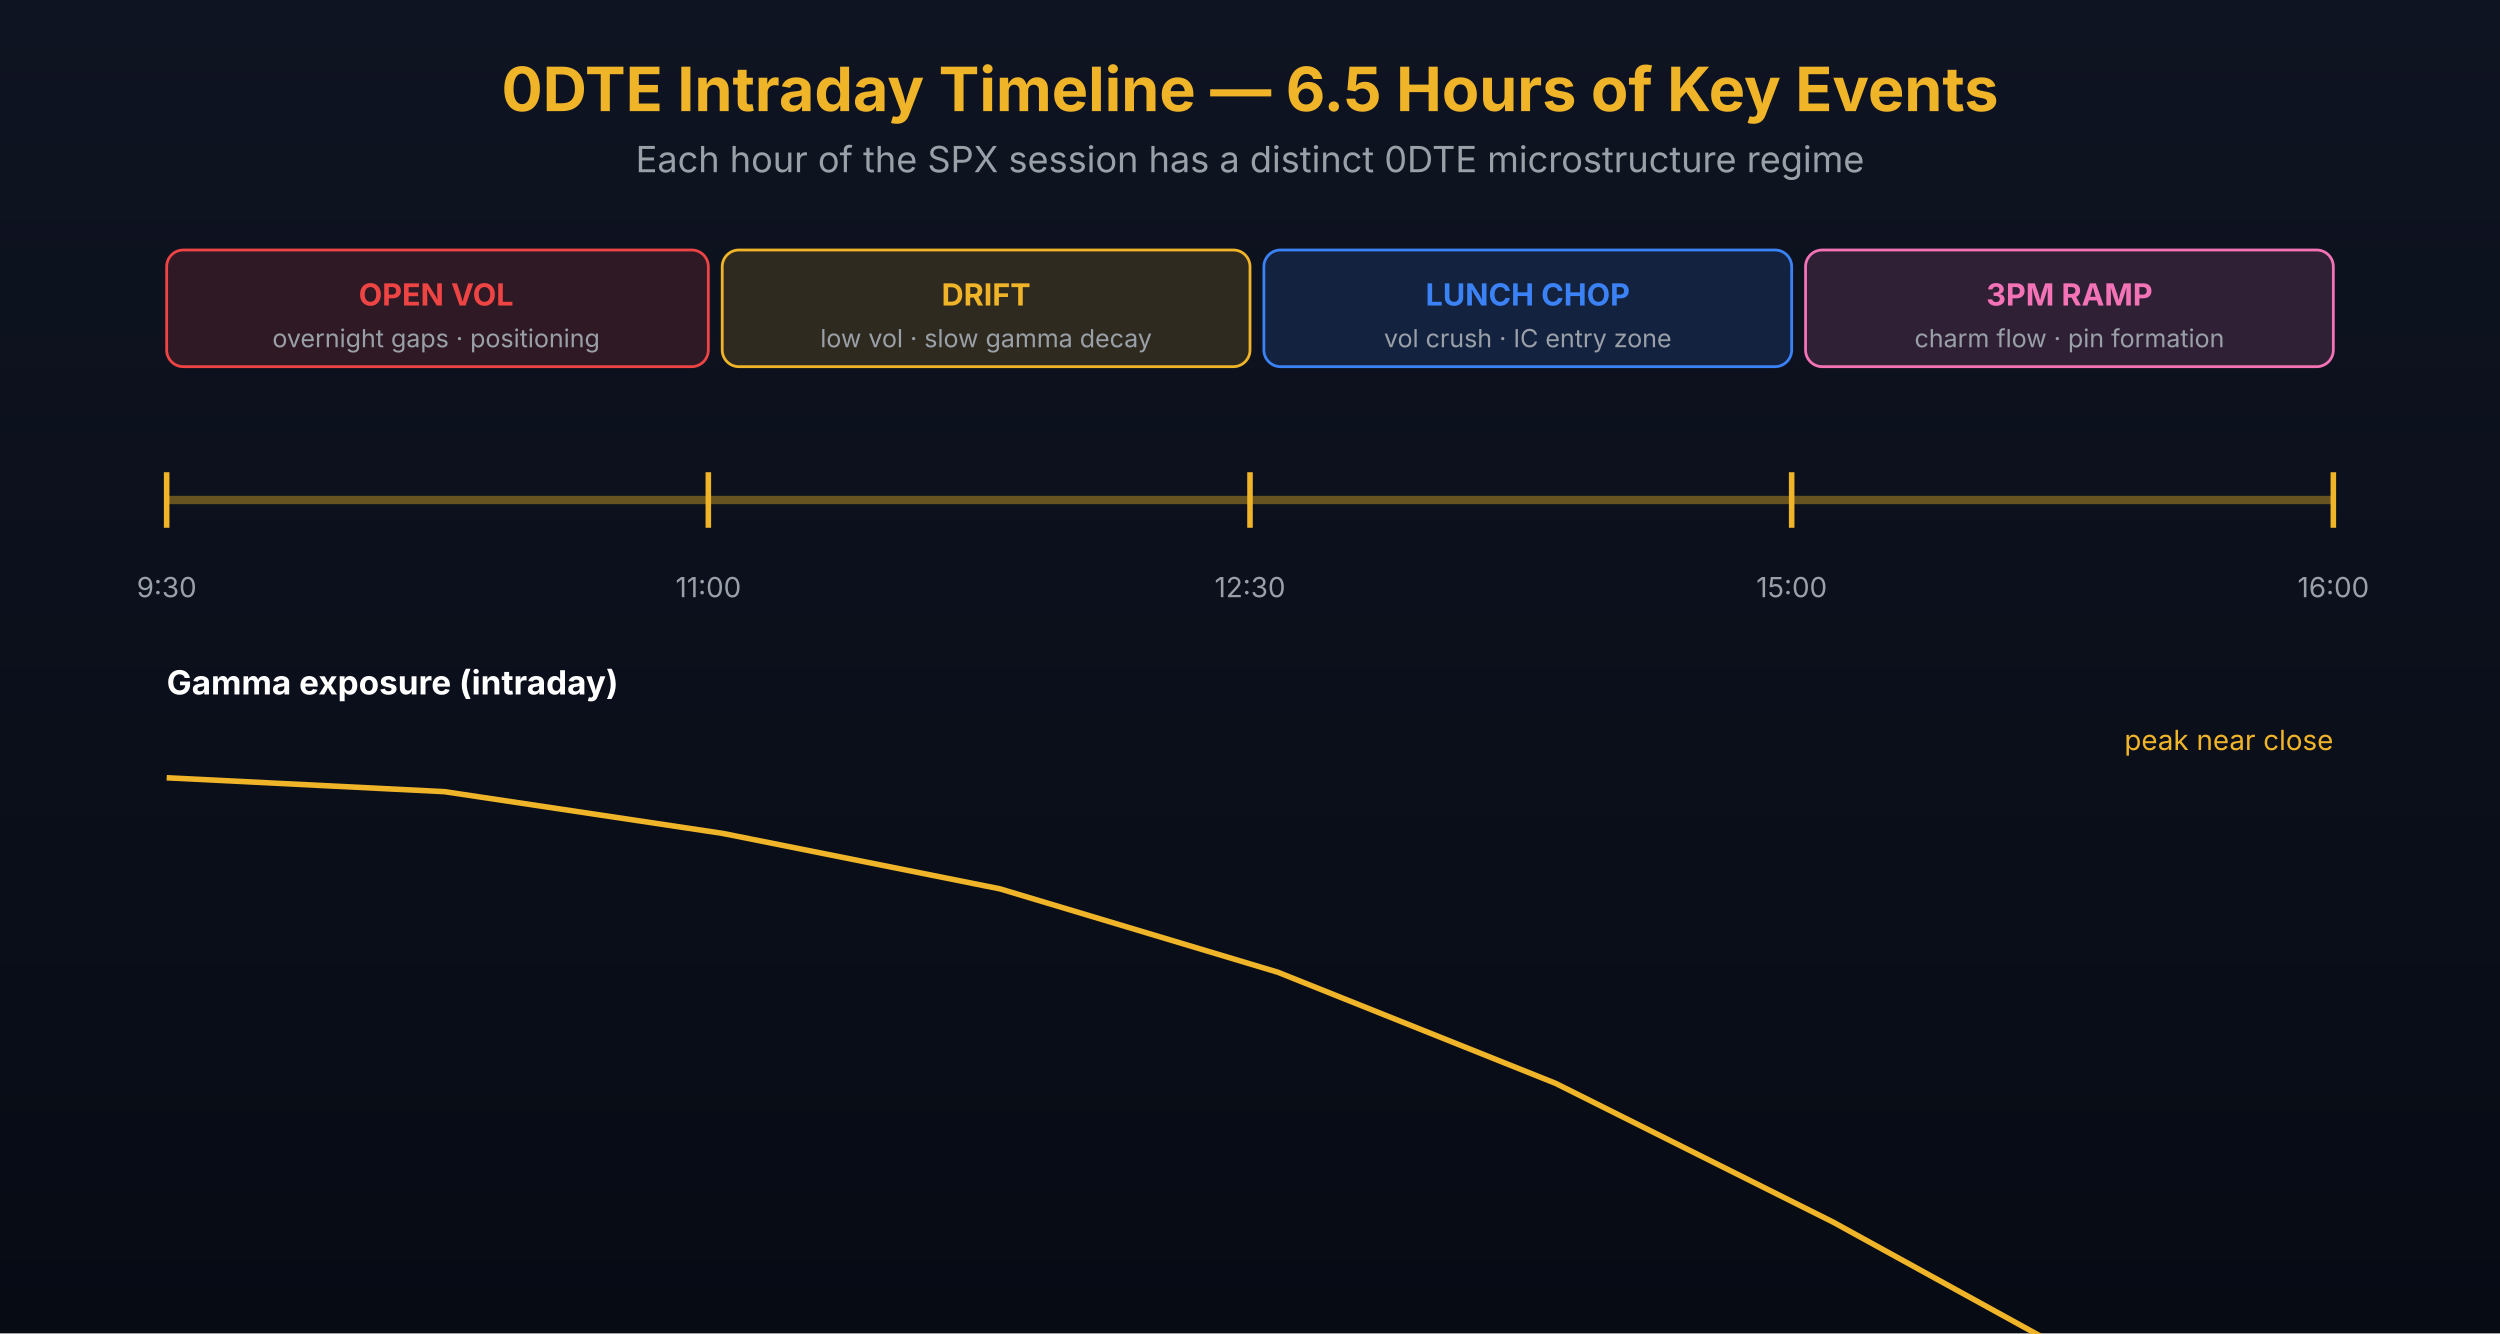
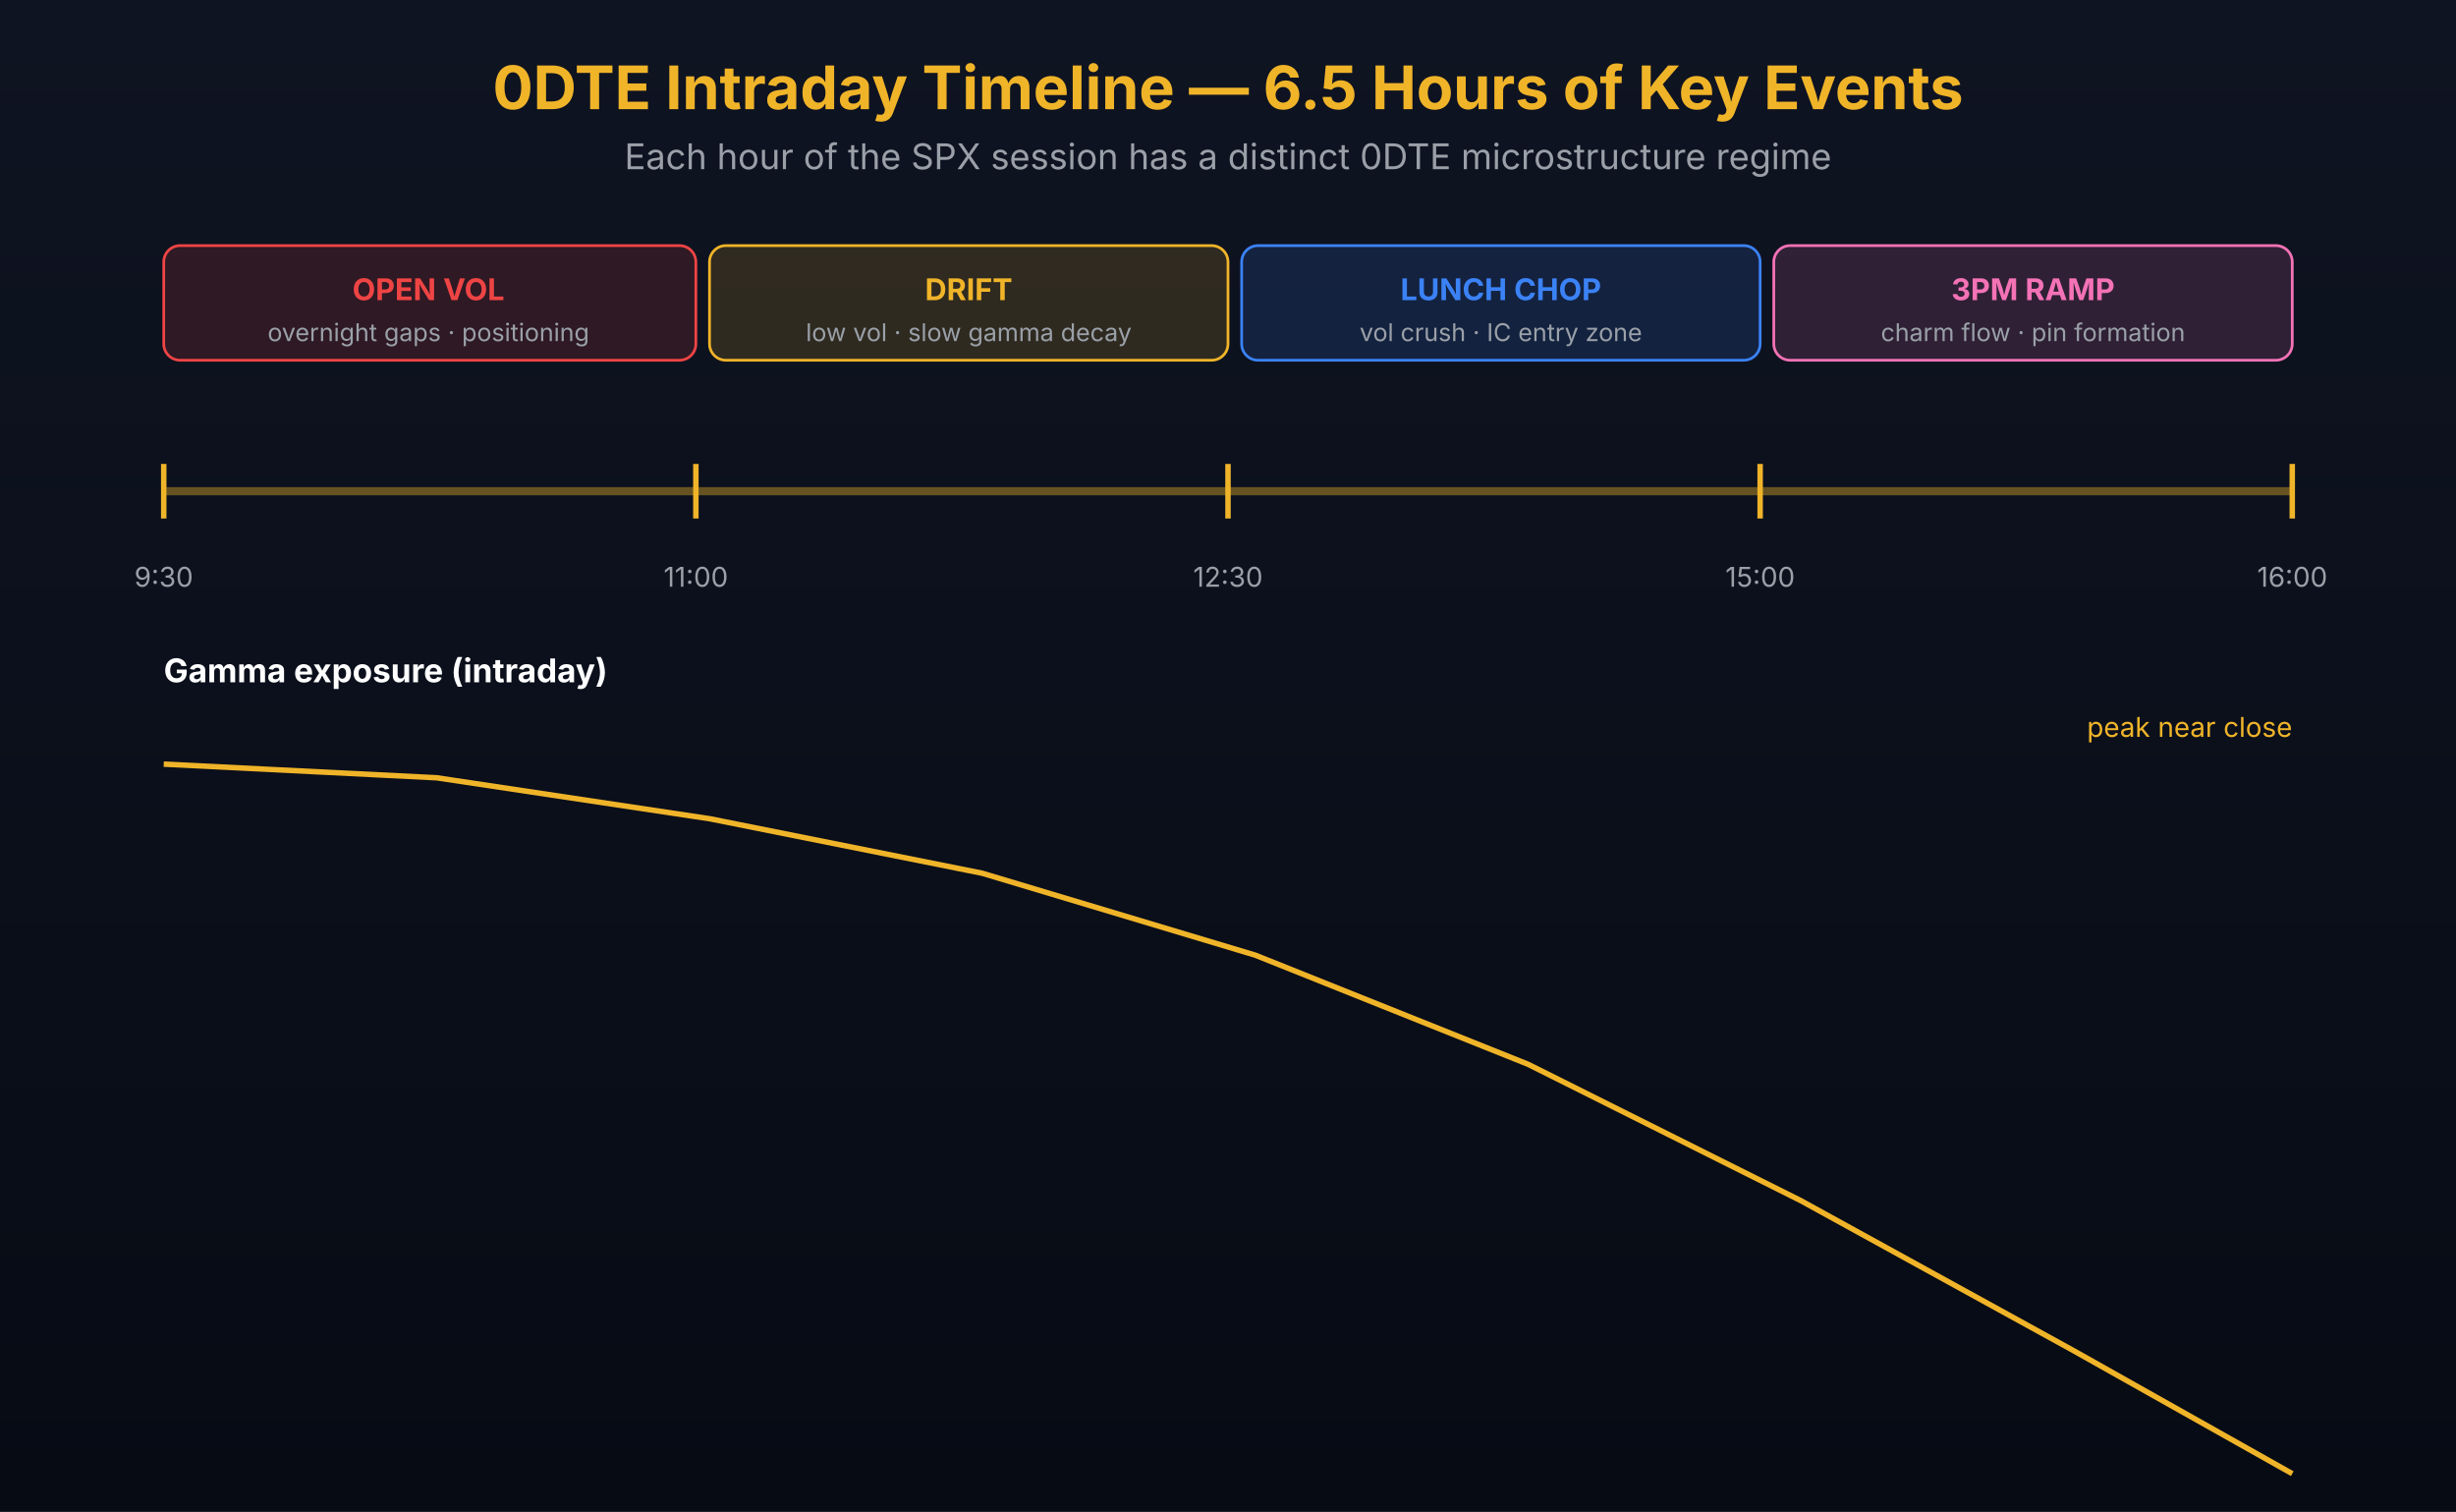
- <svg xmlns="http://www.w3.org/2000/svg" viewBox="0 0 900 480" font-family="Inter, system-ui, sans-serif">
+ <svg xmlns="http://www.w3.org/2000/svg" viewBox="0 0 900 554" font-family="Inter, system-ui, sans-serif">
  <defs>
    <linearGradient id="bg2" x1="0" x2="0" y1="0" y2="1">
      <stop offset="0%" stop-color="#0F1422" />
      <stop offset="100%" stop-color="#070B14" />
    </linearGradient>
  </defs>
-   <rect width="900" height="480" fill="url(#bg2)" />
+   <rect width="900" height="554" fill="url(#bg2)" />
  <text x="450" y="40" fill="#F0B429" font-size="22" font-weight="700" text-anchor="middle">0DTE Intraday Timeline — 6.5 Hours of Key Events</text>
  <text x="450" y="62" fill="#9AA0A8" font-size="13" text-anchor="middle">Each hour of the SPX session has a distinct 0DTE microstructure regime</text>
  <g transform="translate(60, 140)">
    <line x1="0" y1="40" x2="780" y2="40" stroke="rgba(240,180,41,.4)" stroke-width="3" />
    <g font-size="10" fill="#9AA0A8" text-anchor="middle">
      <line x1="0" y1="30" x2="0" y2="50" stroke="#F0B429" stroke-width="2" />
      <text x="0" y="75">9:30</text>
      <line x1="195" y1="30" x2="195" y2="50" stroke="#F0B429" stroke-width="2" />
      <text x="195" y="75">11:00</text>
      <line x1="390" y1="30" x2="390" y2="50" stroke="#F0B429" stroke-width="2" />
      <text x="390" y="75">12:30</text>
      <line x1="585" y1="30" x2="585" y2="50" stroke="#F0B429" stroke-width="2" />
      <text x="585" y="75">15:00</text>
      <line x1="780" y1="30" x2="780" y2="50" stroke="#F0B429" stroke-width="2" />
      <text x="780" y="75">16:00</text>
    </g>
    <g font-size="11" font-weight="700" text-anchor="middle">
      <rect x="0" y="-50" width="195" height="42" rx="6" fill="rgba(239,68,68,.15)" stroke="#EF4444" />
      <text x="97" y="-30" fill="#EF4444">OPEN VOL</text>
      <text x="97" y="-15" fill="#9AA0A8" font-weight="400" font-size="9">overnight gaps · positioning</text>
      <rect x="200" y="-50" width="190" height="42" rx="6" fill="rgba(240,180,41,.15)" stroke="#F0B429" />
      <text x="295" y="-30" fill="#F0B429">DRIFT</text>
      <text x="295" y="-15" fill="#9AA0A8" font-weight="400" font-size="9">low vol · slow gamma decay</text>
      <rect x="395" y="-50" width="190" height="42" rx="6" fill="rgba(59,130,246,.15)" stroke="#3B82F6" />
      <text x="490" y="-30" fill="#3B82F6">LUNCH CHOP</text>
      <text x="490" y="-15" fill="#9AA0A8" font-weight="400" font-size="9">vol crush · IC entry zone</text>
      <rect x="590" y="-50" width="190" height="42" rx="6" fill="rgba(244,114,182,.15)" stroke="#F472B6" />
      <text x="685" y="-30" fill="#F472B6">3PM RAMP</text>
      <text x="685" y="-15" fill="#9AA0A8" font-weight="400" font-size="9">charm flow · pin formation</text>
    </g>
    <g transform="translate(0, 110)">
      <text x="0" y="0" fill="#fff" font-size="12" font-weight="700">Gamma exposure (intraday)</text>
      <path d="M 0 30 L 100 35 L 200 50 L 300 70 L 400 100 L 500 140 L 600 190 L 700 245 L 780 290" fill="none" stroke="#F0B429" stroke-width="2" />
      <text x="780" y="20" fill="#F0B429" font-size="10" text-anchor="end">peak near close</text>
    </g>
  </g>
</svg>
